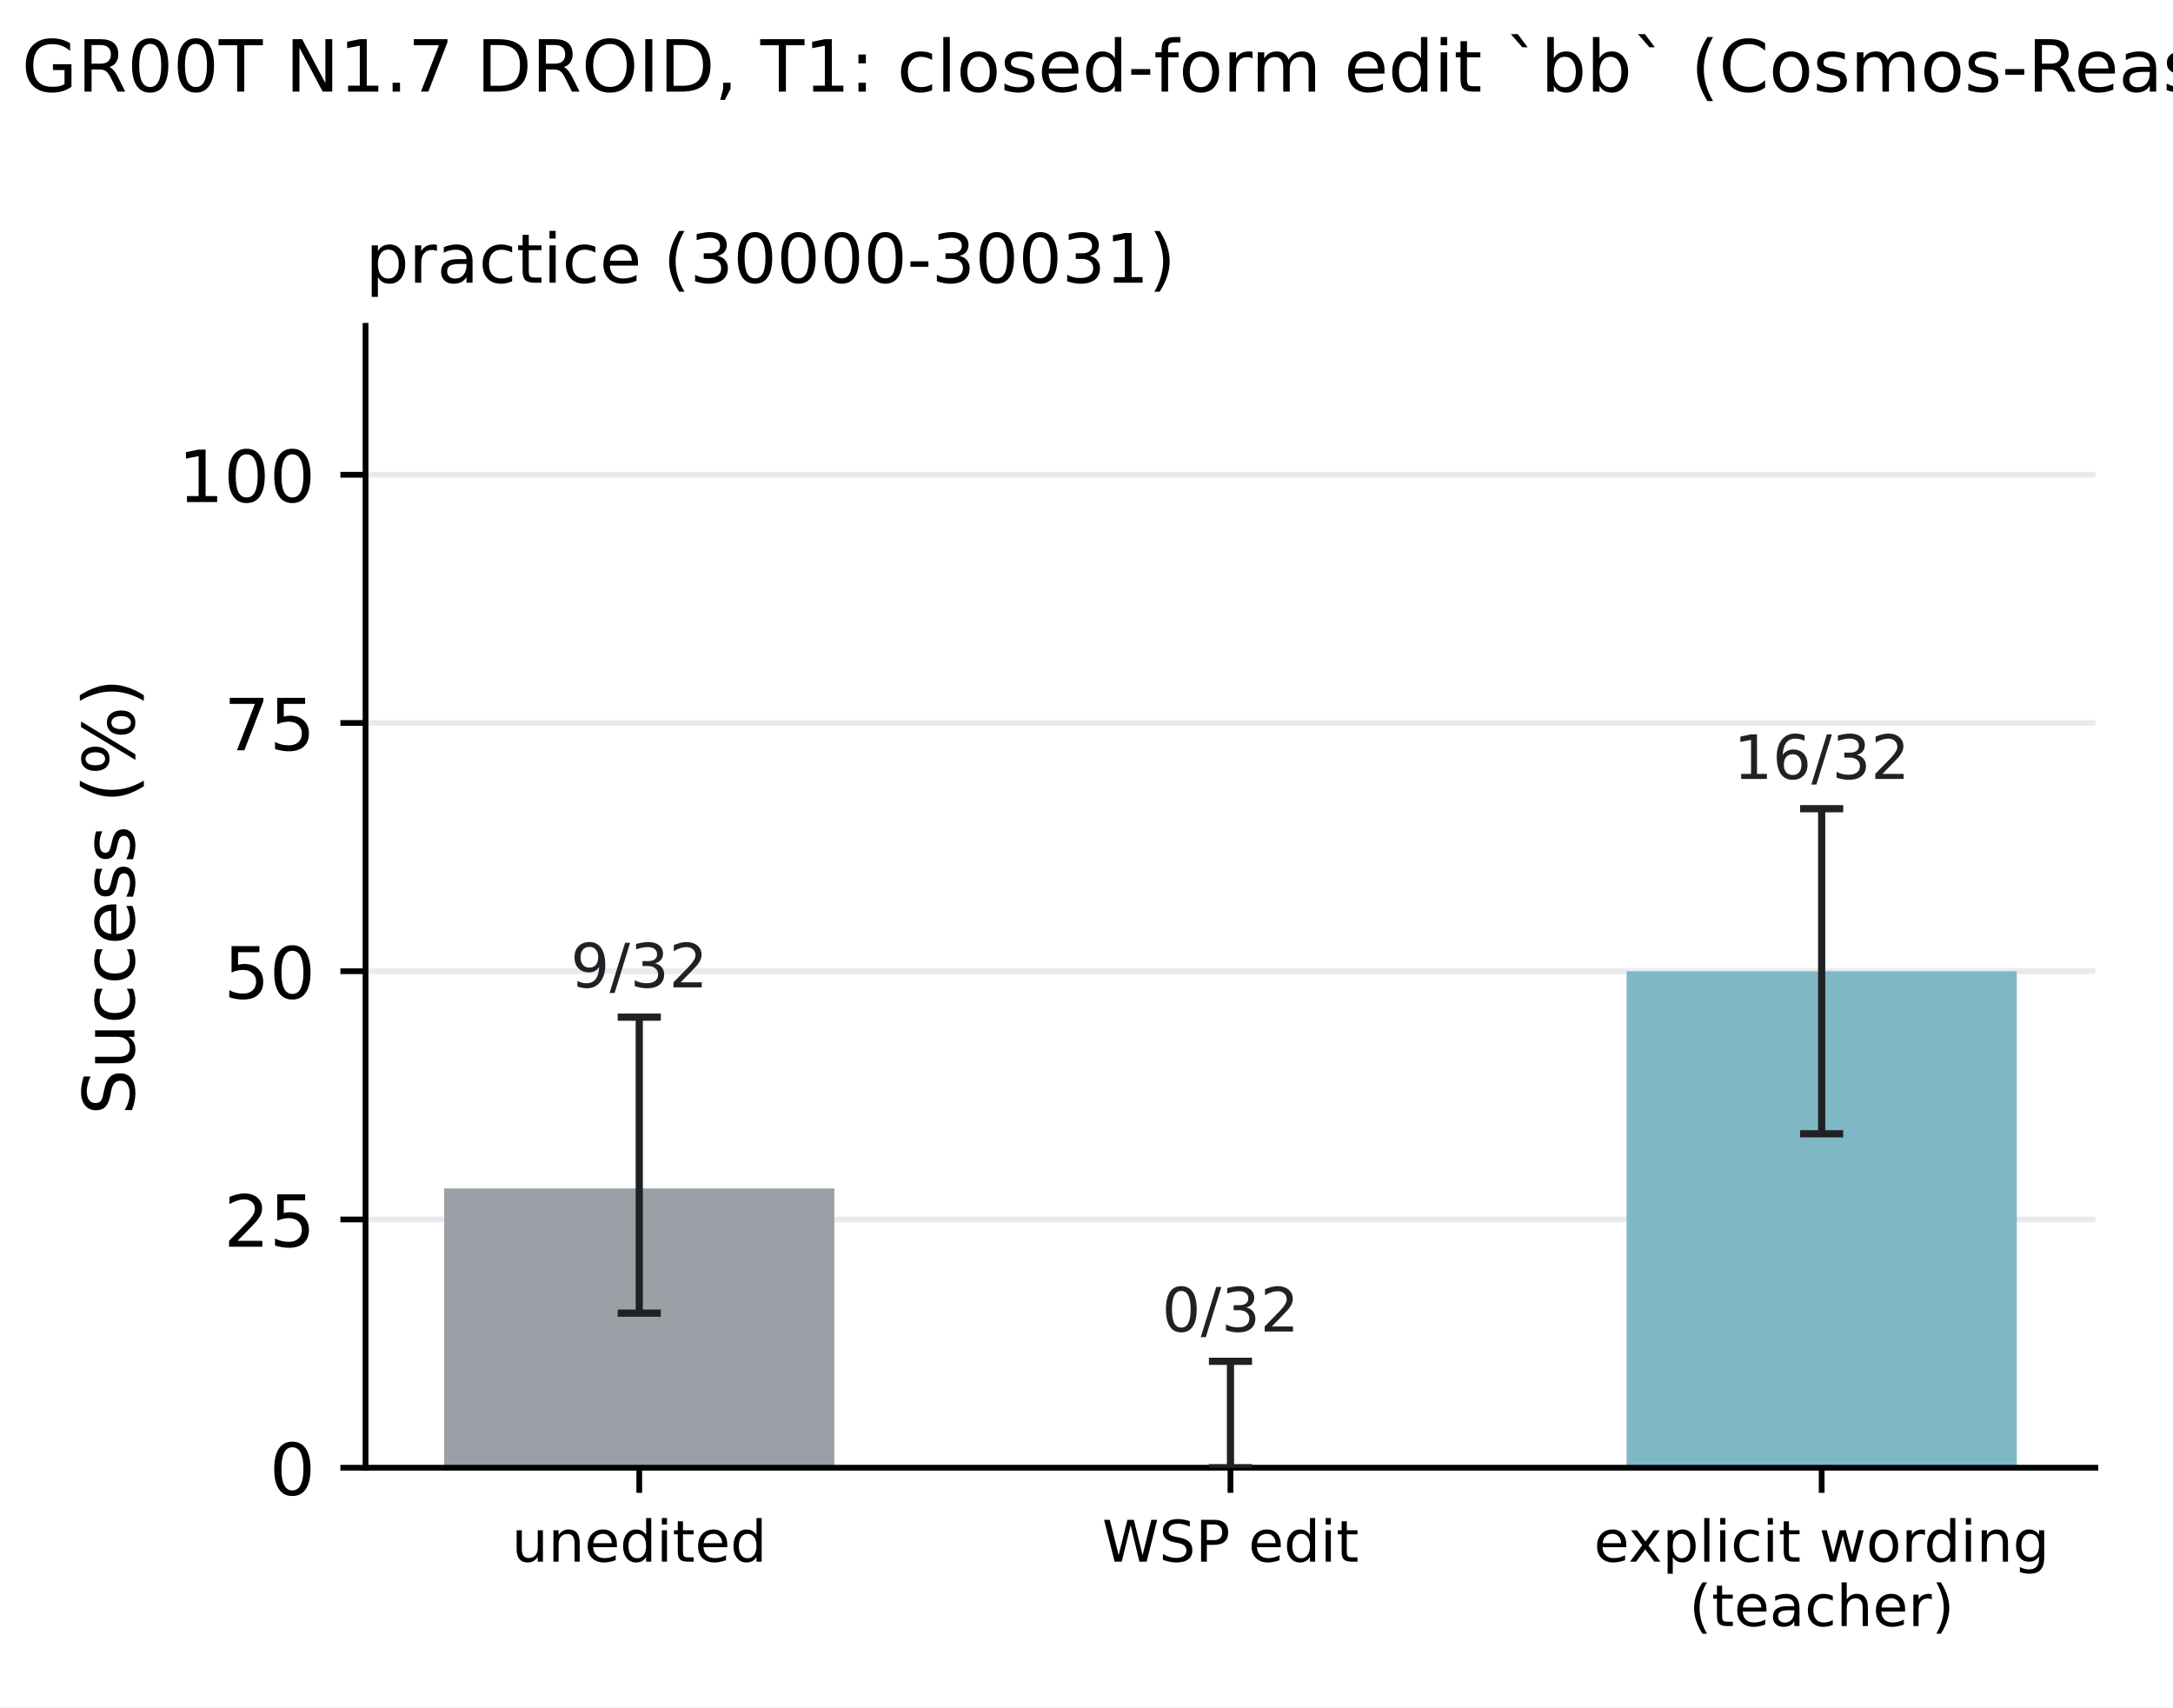
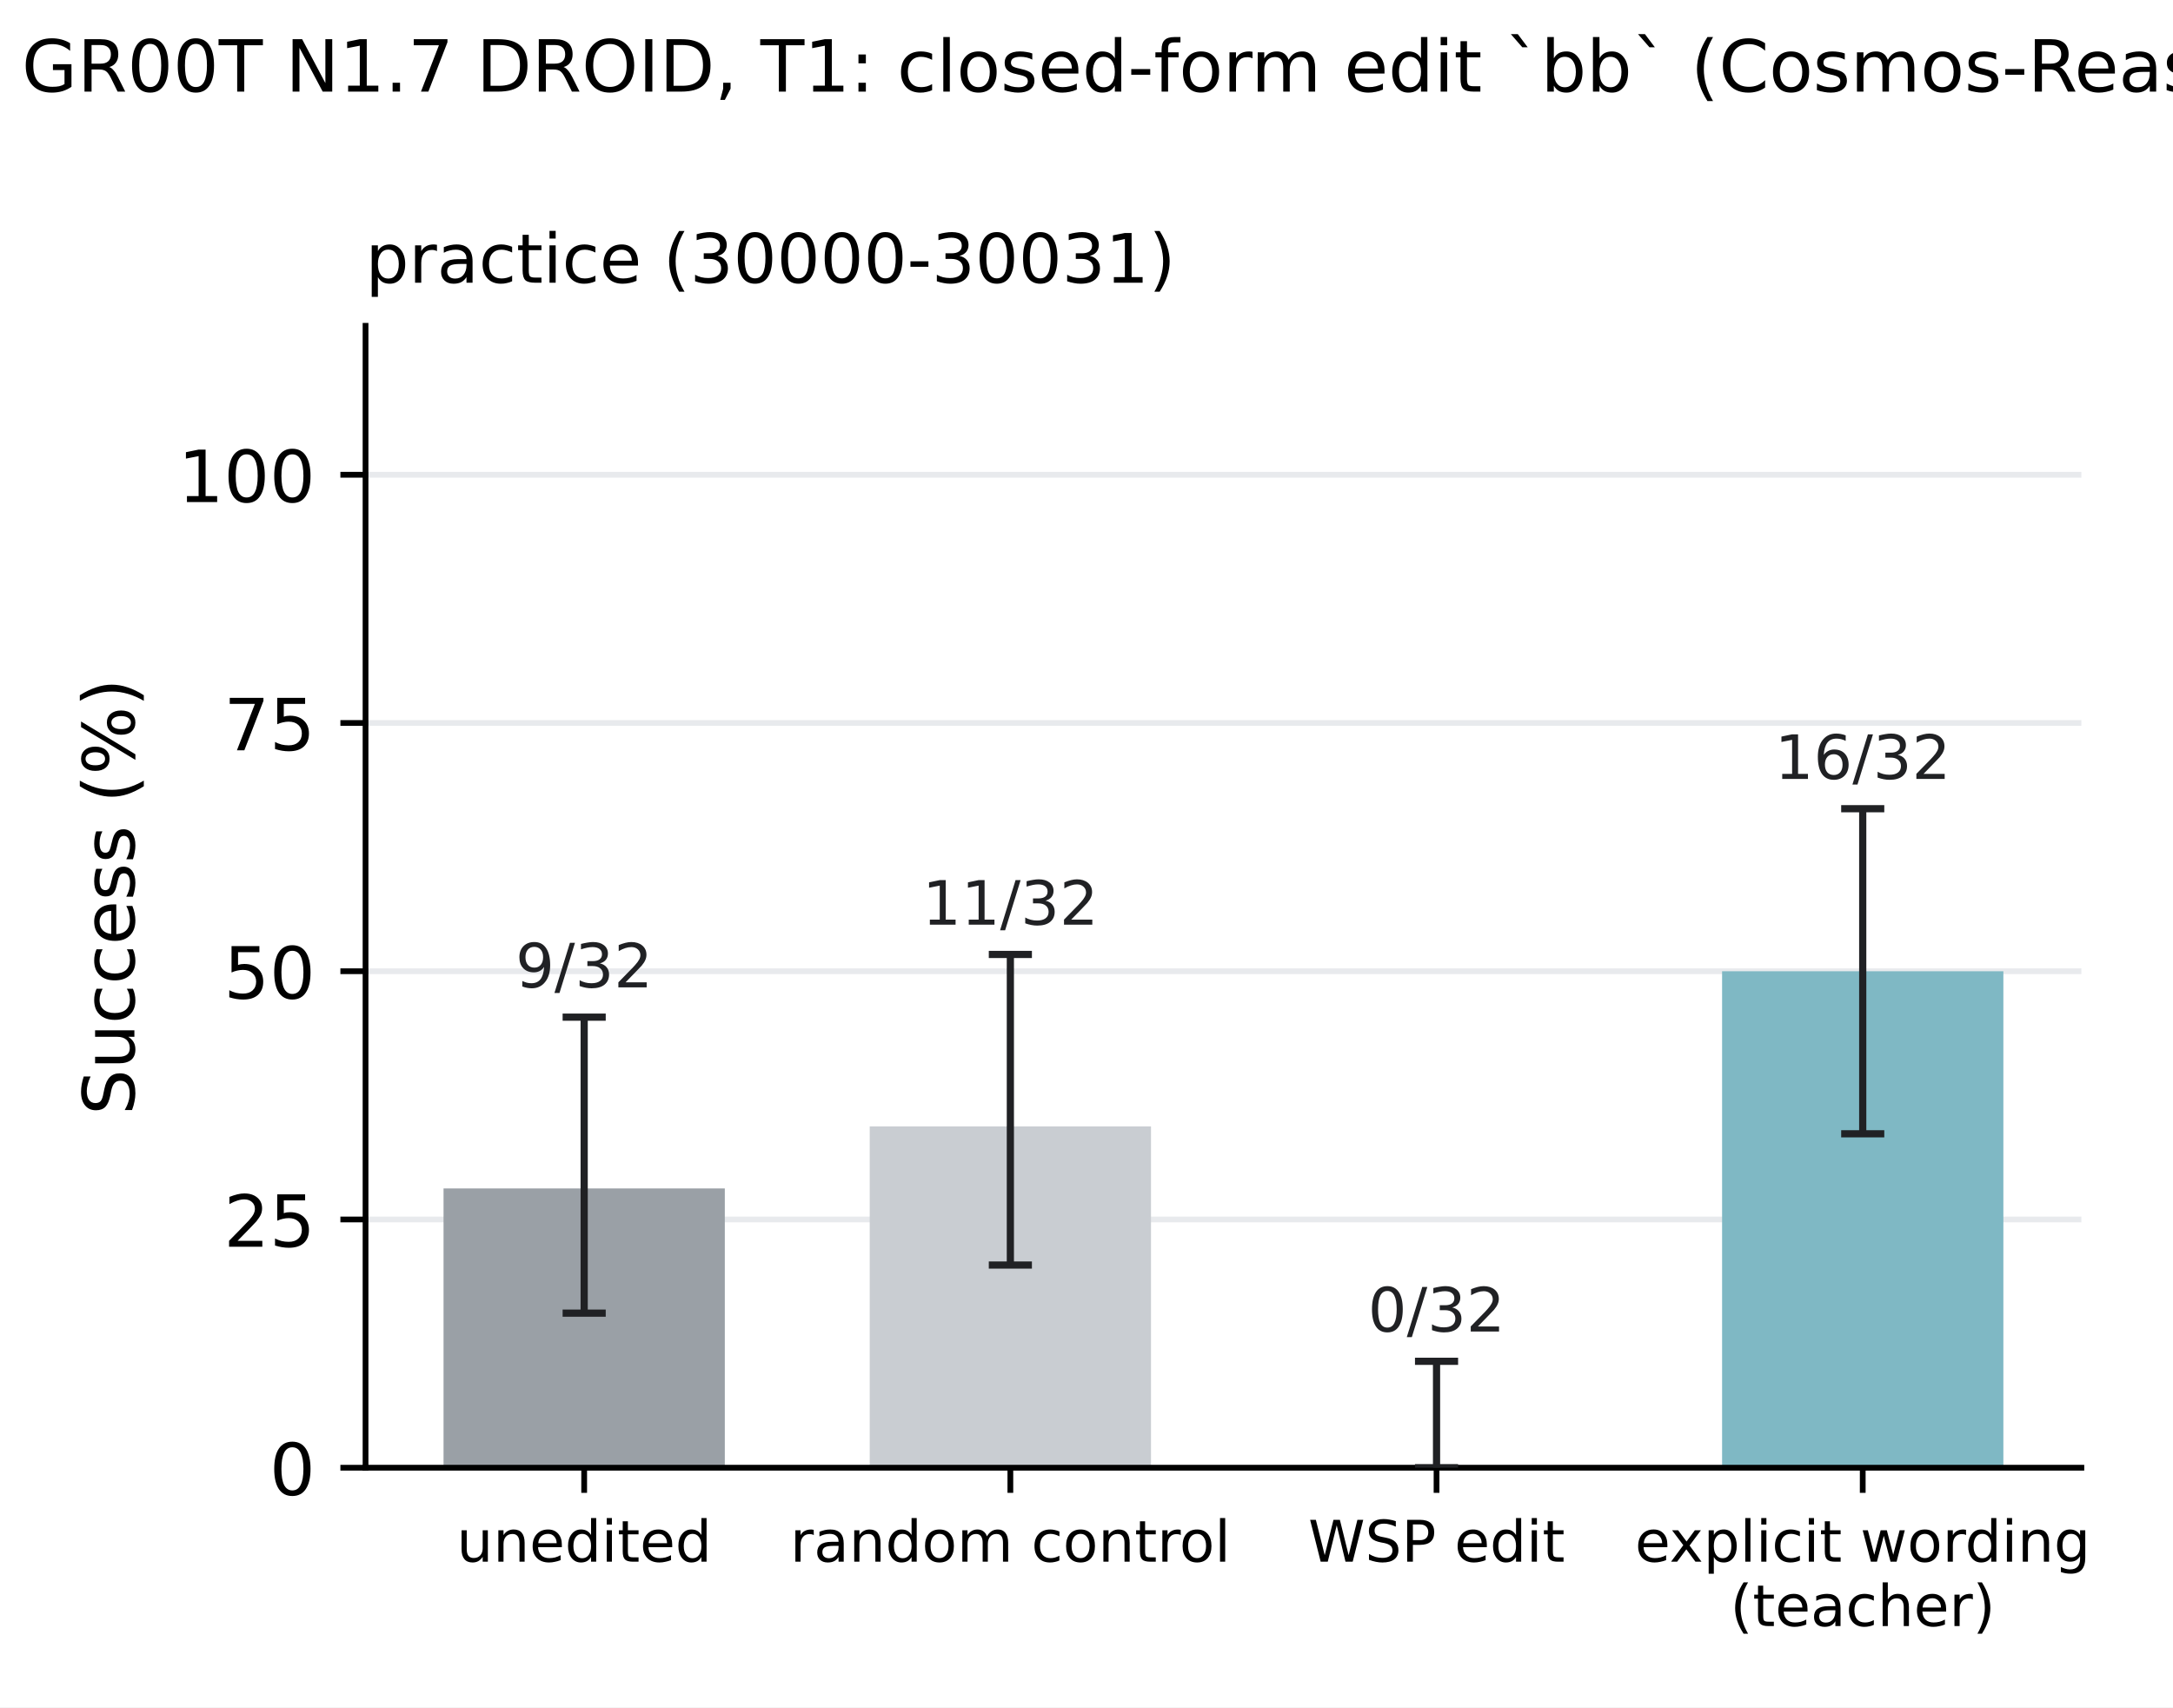
<svg xmlns="http://www.w3.org/2000/svg" xmlns:xlink="http://www.w3.org/1999/xlink" width="302.4pt" height="237.6pt" viewBox="0 0 302.4 237.6" version="1.1">
  <defs>
    <style type="text/css">*{stroke-linejoin: round; stroke-linecap: butt}</style>
  </defs>
  <g id="figure_1">
    <g id="patch_1">
      <path d="M 0 237.6  L 302.4 237.6  L 302.4 0  L 0 0  z " style="fill: #ffffff" />
    </g>
    <g id="axes_1">
      <g id="patch_2">
-         <path d="M 50.87 204.248  L 291.6 204.248  L 291.6 45.341  L 50.87 45.341  z " style="fill: #ffffff" />
+         <path d="M 50.87 204.248  L 289.648 204.248  L 289.648 45.341  L 50.87 45.341  z " style="fill: #ffffff" />
      </g>
      <g id="matplotlib.axis_1">
        <g id="xtick_1">
          <g id="line2d_1">
            <defs>
-               <path id="mc97796fb55" d="M 0 0  L 0 3.5  " style="stroke: #000000; stroke-width: 0.8" />
+               <path id="meede11a904" d="M 0 0  L 0 3.5  " style="stroke: #000000; stroke-width: 0.8" />
            </defs>
            <g>
-               <use xlink:href="#mc97796fb55" x="88.962" y="204.248" style="stroke: #000000; stroke-width: 0.8" />
+               <use xlink:href="#meede11a904" x="81.295" y="204.248" style="stroke: #000000; stroke-width: 0.8" />
            </g>
          </g>
          <g id="text_1">
-             <text style="font-size: 8px; font-family: 'DejaVu Sans'; text-anchor: middle" x="88.962" y="217.327" transform="rotate(-0 88.96227 217.3268)">unedited</text>
+             <text style="font-size: 8px; font-family: 'DejaVu Sans'; text-anchor: middle" x="81.295" y="217.327" transform="rotate(-0 81.29546 217.3268)">unedited</text>
          </g>
        </g>
        <g id="xtick_2">
          <g id="line2d_2">
            <g>
-               <use xlink:href="#mc97796fb55" x="171.235" y="204.248" style="stroke: #000000; stroke-width: 0.8" />
+               <use xlink:href="#meede11a904" x="140.604" y="204.248" style="stroke: #000000; stroke-width: 0.8" />
            </g>
          </g>
          <g id="text_2">
-             <text style="font-size: 8px; font-family: 'DejaVu Sans'; text-anchor: middle" x="171.235" y="217.327" transform="rotate(-0 171.235 217.3268)">WSP edit</text>
+             <text style="font-size: 8px; font-family: 'DejaVu Sans'; text-anchor: middle" x="140.604" y="217.327" transform="rotate(-0 140.6043 217.3268)">random control</text>
          </g>
        </g>
        <g id="xtick_3">
          <g id="line2d_3">
            <g>
-               <use xlink:href="#mc97796fb55" x="253.508" y="204.248" style="stroke: #000000; stroke-width: 0.8" />
+               <use xlink:href="#meede11a904" x="199.913" y="204.248" style="stroke: #000000; stroke-width: 0.8" />
            </g>
          </g>
          <g id="text_3">
-             <text style="font-size: 8px; font-family: 'DejaVu Sans'" transform="translate(221.819 217.3268)">explicit wording</text>
-             <text style="font-size: 8px; font-family: 'DejaVu Sans'" transform="translate(235.0659 226.285)">(teacher)</text>
+             <text style="font-size: 8px; font-family: 'DejaVu Sans'; text-anchor: middle" x="199.913" y="217.327" transform="rotate(-0 199.9132 217.3268)">WSP edit</text>
+           </g>
+         </g>
+         <g id="xtick_4">
+           <g id="line2d_4">
+             <g>
+               <use xlink:href="#meede11a904" x="259.222" y="204.248" style="stroke: #000000; stroke-width: 0.8" />
+             </g>
+           </g>
+           <g id="text_4">
+             <text style="font-size: 8px; font-family: 'DejaVu Sans'" transform="translate(227.5334 217.3268)">explicit wording</text>
+             <text style="font-size: 8px; font-family: 'DejaVu Sans'" transform="translate(240.7802 226.285)">(teacher)</text>
          </g>
        </g>
      </g>
      <g id="matplotlib.axis_2">
        <g id="ytick_1">
-           <g id="line2d_4">
-             <path d="M 50.87 204.248  L 291.6 204.248  " clip-path="url(#p653710dcf5)" style="fill: none; stroke: #e8eaed; stroke-width: 0.8; stroke-linecap: square" />
-           </g>
          <g id="line2d_5">
+             <path d="M 50.87 204.248  L 289.648 204.248  " clip-path="url(#paabcfd1731)" style="fill: none; stroke: #e8eaed; stroke-width: 0.8; stroke-linecap: square" />
+           </g>
+           <g id="line2d_6">
            <defs>
-               <path id="md9c8b623a5" d="M 0 0  L -3.5 0  " style="stroke: #000000; stroke-width: 0.8" />
+               <path id="m1c0989acb2" d="M 0 0  L -3.5 0  " style="stroke: #000000; stroke-width: 0.8" />
            </defs>
            <g>
-               <use xlink:href="#md9c8b623a5" x="50.87" y="204.248" style="stroke: #000000; stroke-width: 0.8" />
-             </g>
-           </g>
-           <g id="text_4">
+               <use xlink:href="#m1c0989acb2" x="50.87" y="204.248" style="stroke: #000000; stroke-width: 0.8" />
+             </g>
+           </g>
+           <g id="text_5">
            <text style="font-size: 10px; font-family: 'DejaVu Sans'; text-anchor: end" x="43.87" y="208.047" transform="rotate(-0 43.87 208.0472)">0</text>
          </g>
        </g>
        <g id="ytick_2">
-           <g id="line2d_6">
-             <path d="M 50.87 169.703  L 291.6 169.703  " clip-path="url(#p653710dcf5)" style="fill: none; stroke: #e8eaed; stroke-width: 0.8; stroke-linecap: square" />
-           </g>
          <g id="line2d_7">
-             <g>
-               <use xlink:href="#md9c8b623a5" x="50.87" y="169.703" style="stroke: #000000; stroke-width: 0.8" />
-             </g>
-           </g>
-           <g id="text_5">
+             <path d="M 50.87 169.703  L 289.648 169.703  " clip-path="url(#paabcfd1731)" style="fill: none; stroke: #e8eaed; stroke-width: 0.8; stroke-linecap: square" />
+           </g>
+           <g id="line2d_8">
+             <g>
+               <use xlink:href="#m1c0989acb2" x="50.87" y="169.703" style="stroke: #000000; stroke-width: 0.8" />
+             </g>
+           </g>
+           <g id="text_6">
            <text style="font-size: 10px; font-family: 'DejaVu Sans'; text-anchor: end" x="43.87" y="173.502" transform="rotate(-0 43.87 173.5023)">25</text>
          </g>
        </g>
        <g id="ytick_3">
-           <g id="line2d_8">
-             <path d="M 50.87 135.158  L 291.6 135.158  " clip-path="url(#p653710dcf5)" style="fill: none; stroke: #e8eaed; stroke-width: 0.8; stroke-linecap: square" />
-           </g>
          <g id="line2d_9">
-             <g>
-               <use xlink:href="#md9c8b623a5" x="50.87" y="135.158" style="stroke: #000000; stroke-width: 0.8" />
-             </g>
-           </g>
-           <g id="text_6">
+             <path d="M 50.87 135.158  L 289.648 135.158  " clip-path="url(#paabcfd1731)" style="fill: none; stroke: #e8eaed; stroke-width: 0.8; stroke-linecap: square" />
+           </g>
+           <g id="line2d_10">
+             <g>
+               <use xlink:href="#m1c0989acb2" x="50.87" y="135.158" style="stroke: #000000; stroke-width: 0.8" />
+             </g>
+           </g>
+           <g id="text_7">
            <text style="font-size: 10px; font-family: 'DejaVu Sans'; text-anchor: end" x="43.87" y="138.957" transform="rotate(-0 43.87 138.9573)">50</text>
          </g>
        </g>
        <g id="ytick_4">
-           <g id="line2d_10">
-             <path d="M 50.87 100.613  L 291.6 100.613  " clip-path="url(#p653710dcf5)" style="fill: none; stroke: #e8eaed; stroke-width: 0.8; stroke-linecap: square" />
-           </g>
          <g id="line2d_11">
-             <g>
-               <use xlink:href="#md9c8b623a5" x="50.87" y="100.613" style="stroke: #000000; stroke-width: 0.8" />
-             </g>
-           </g>
-           <g id="text_7">
+             <path d="M 50.87 100.613  L 289.648 100.613  " clip-path="url(#paabcfd1731)" style="fill: none; stroke: #e8eaed; stroke-width: 0.8; stroke-linecap: square" />
+           </g>
+           <g id="line2d_12">
+             <g>
+               <use xlink:href="#m1c0989acb2" x="50.87" y="100.613" style="stroke: #000000; stroke-width: 0.8" />
+             </g>
+           </g>
+           <g id="text_8">
            <text style="font-size: 10px; font-family: 'DejaVu Sans'; text-anchor: end" x="43.87" y="104.412" transform="rotate(-0 43.87 104.4124)">75</text>
          </g>
        </g>
        <g id="ytick_5">
-           <g id="line2d_12">
-             <path d="M 50.87 66.068  L 291.6 66.068  " clip-path="url(#p653710dcf5)" style="fill: none; stroke: #e8eaed; stroke-width: 0.8; stroke-linecap: square" />
-           </g>
          <g id="line2d_13">
-             <g>
-               <use xlink:href="#md9c8b623a5" x="50.87" y="66.068" style="stroke: #000000; stroke-width: 0.8" />
-             </g>
-           </g>
-           <g id="text_8">
+             <path d="M 50.87 66.068  L 289.648 66.068  " clip-path="url(#paabcfd1731)" style="fill: none; stroke: #e8eaed; stroke-width: 0.8; stroke-linecap: square" />
+           </g>
+           <g id="line2d_14">
+             <g>
+               <use xlink:href="#m1c0989acb2" x="50.87" y="66.068" style="stroke: #000000; stroke-width: 0.8" />
+             </g>
+           </g>
+           <g id="text_9">
            <text style="font-size: 10px; font-family: 'DejaVu Sans'; text-anchor: end" x="43.87" y="69.867" transform="rotate(-0 43.87 69.86744)">100</text>
          </g>
        </g>
-         <g id="text_9">
+         <g id="text_10">
          <text style="font-size: 10px; font-family: 'DejaVu Sans'; text-anchor: middle" x="18.703" y="124.795" transform="rotate(-90 18.70281 124.7946)">Success (%)</text>
        </g>
      </g>
      <g id="patch_3">
-         <path d="M 61.812 204.248  L 116.112 204.248  L 116.112 165.385  L 61.812 165.385  z " clip-path="url(#p653710dcf5)" style="fill: #9aa0a6" />
+         <path d="M 61.724 204.248  L 100.867 204.248  L 100.867 165.385  L 61.724 165.385  z " clip-path="url(#paabcfd1731)" style="fill: #9aa0a6" />
      </g>
      <g id="patch_4">
-         <path d="M 144.085 204.248  L 198.385 204.248  L 198.385 204.248  L 144.085 204.248  z " clip-path="url(#p653710dcf5)" style="fill: #147d92" />
+         <path d="M 121.032 204.248  L 160.176 204.248  L 160.176 156.749  L 121.032 156.749  z " clip-path="url(#paabcfd1731)" style="fill: #c9cdd2" />
      </g>
      <g id="patch_5">
-         <path d="M 226.358 204.248  L 280.658 204.248  L 280.658 135.158  L 226.358 135.158  z " clip-path="url(#p653710dcf5)" style="fill: #7fb8c4" />
+         <path d="M 180.341 204.248  L 219.485 204.248  L 219.485 204.248  L 180.341 204.248  z " clip-path="url(#paabcfd1731)" style="fill: #147d92" />
      </g>
      <g id="patch_6">
+         <path d="M 239.65 204.248  L 278.794 204.248  L 278.794 135.158  L 239.65 135.158  z " clip-path="url(#paabcfd1731)" style="fill: #7fb8c4" />
+       </g>
+       <g id="patch_7">
        <path d="M 50.87 204.248  L 50.87 45.341  " style="fill: none; stroke: #000000; stroke-width: 0.8; stroke-linejoin: miter; stroke-linecap: square" />
      </g>
-       <g id="patch_7">
-         <path d="M 50.87 204.248  L 291.6 204.248  " style="fill: none; stroke: #000000; stroke-width: 0.8; stroke-linejoin: miter; stroke-linecap: square" />
+       <g id="patch_8">
+         <path d="M 50.87 204.248  L 289.648 204.248  " style="fill: none; stroke: #000000; stroke-width: 0.8; stroke-linejoin: miter; stroke-linecap: square" />
      </g>
      <g id="LineCollection_1">
-         <path d="M 88.962 182.741  L 88.962 141.55  " clip-path="url(#p653710dcf5)" style="fill: none; stroke: #202124" />
-       </g>
-       <g id="line2d_14">
+         <path d="M 81.295 182.741  L 81.295 141.55  " clip-path="url(#paabcfd1731)" style="fill: none; stroke: #202124" />
+       </g>
+       <g id="line2d_15">
        <defs>
-           <path id="m4ff7c6ab03" d="M 3 0  L -3 -0  " style="stroke: #202124" />
+           <path id="m4fb3864248" d="M 3 0  L -3 -0  " style="stroke: #202124" />
        </defs>
-         <g clip-path="url(#p653710dcf5)">
-           <use xlink:href="#m4ff7c6ab03" x="88.962" y="182.741" style="fill: #202124; stroke: #202124" />
-         </g>
-       </g>
-       <g id="line2d_15">
-         <g clip-path="url(#p653710dcf5)">
-           <use xlink:href="#m4ff7c6ab03" x="88.962" y="141.55" style="fill: #202124; stroke: #202124" />
-         </g>
-       </g>
-       <g id="text_10">
-         <text style="font-size: 8.5px; font-family: 'DejaVu Sans'; text-anchor: middle; fill: #202124" x="88.962" y="137.404" transform="rotate(-0 88.96227 137.4042)">9/32</text>
+         <g clip-path="url(#paabcfd1731)">
+           <use xlink:href="#m4fb3864248" x="81.295" y="182.741" style="fill: #202124; stroke: #202124" />
+         </g>
+       </g>
+       <g id="line2d_16">
+         <g clip-path="url(#paabcfd1731)">
+           <use xlink:href="#m4fb3864248" x="81.295" y="141.55" style="fill: #202124; stroke: #202124" />
+         </g>
+       </g>
+       <g id="text_11">
+         <text style="font-size: 8.5px; font-family: 'DejaVu Sans'; text-anchor: middle; fill: #202124" x="81.295" y="137.404" transform="rotate(-0 81.29546 137.4042)">9/32</text>
      </g>
      <g id="LineCollection_2">
-         <path d="M 171.235 204.248  L 171.235 189.438  " clip-path="url(#p653710dcf5)" style="fill: none; stroke: #202124" />
-       </g>
-       <g id="line2d_16">
-         <g clip-path="url(#p653710dcf5)">
-           <use xlink:href="#m4ff7c6ab03" x="171.235" y="204.248" style="fill: #202124; stroke: #202124" />
-         </g>
+         <path d="M 140.604 176.045  L 140.604 132.824  " clip-path="url(#paabcfd1731)" style="fill: none; stroke: #202124" />
      </g>
      <g id="line2d_17">
-         <g clip-path="url(#p653710dcf5)">
-           <use xlink:href="#m4ff7c6ab03" x="171.235" y="189.438" style="fill: #202124; stroke: #202124" />
-         </g>
-       </g>
-       <g id="text_11">
-         <text style="font-size: 8.5px; font-family: 'DejaVu Sans'; text-anchor: middle; fill: #202124" x="171.235" y="185.293" transform="rotate(-0 171.235 185.2926)">0/32</text>
+         <g clip-path="url(#paabcfd1731)">
+           <use xlink:href="#m4fb3864248" x="140.604" y="176.045" style="fill: #202124; stroke: #202124" />
+         </g>
+       </g>
+       <g id="line2d_18">
+         <g clip-path="url(#paabcfd1731)">
+           <use xlink:href="#m4fb3864248" x="140.604" y="132.824" style="fill: #202124; stroke: #202124" />
+         </g>
+       </g>
+       <g id="text_12">
+         <text style="font-size: 8.5px; font-family: 'DejaVu Sans'; text-anchor: middle; fill: #202124" x="140.604" y="128.679" transform="rotate(-0 140.6043 128.679)">11/32</text>
      </g>
      <g id="LineCollection_3">
-         <path d="M 253.508 157.777  L 253.508 112.539  " clip-path="url(#p653710dcf5)" style="fill: none; stroke: #202124" />
-       </g>
-       <g id="line2d_18">
-         <g clip-path="url(#p653710dcf5)">
-           <use xlink:href="#m4ff7c6ab03" x="253.508" y="157.777" style="fill: #202124; stroke: #202124" />
-         </g>
+         <path d="M 199.913 204.248  L 199.913 189.438  " clip-path="url(#paabcfd1731)" style="fill: none; stroke: #202124" />
      </g>
      <g id="line2d_19">
-         <g clip-path="url(#p653710dcf5)">
-           <use xlink:href="#m4ff7c6ab03" x="253.508" y="112.539" style="fill: #202124; stroke: #202124" />
-         </g>
-       </g>
-       <g id="text_12">
-         <text style="font-size: 8.5px; font-family: 'DejaVu Sans'; text-anchor: middle; fill: #202124" x="253.508" y="108.394" transform="rotate(-0 253.5077 108.3939)">16/32</text>
+         <g clip-path="url(#paabcfd1731)">
+           <use xlink:href="#m4fb3864248" x="199.913" y="204.248" style="fill: #202124; stroke: #202124" />
+         </g>
+       </g>
+       <g id="line2d_20">
+         <g clip-path="url(#paabcfd1731)">
+           <use xlink:href="#m4fb3864248" x="199.913" y="189.438" style="fill: #202124; stroke: #202124" />
+         </g>
      </g>
      <g id="text_13">
+         <text style="font-size: 8.5px; font-family: 'DejaVu Sans'; text-anchor: middle; fill: #202124" x="199.913" y="185.293" transform="rotate(-0 199.9132 185.2926)">0/32</text>
+       </g>
+       <g id="LineCollection_4">
+         <path d="M 259.222 157.777  L 259.222 112.539  " clip-path="url(#paabcfd1731)" style="fill: none; stroke: #202124" />
+       </g>
+       <g id="line2d_21">
+         <g clip-path="url(#paabcfd1731)">
+           <use xlink:href="#m4fb3864248" x="259.222" y="157.777" style="fill: #202124; stroke: #202124" />
+         </g>
+       </g>
+       <g id="line2d_22">
+         <g clip-path="url(#paabcfd1731)">
+           <use xlink:href="#m4fb3864248" x="259.222" y="112.539" style="fill: #202124; stroke: #202124" />
+         </g>
+       </g>
+       <g id="text_14">
+         <text style="font-size: 8.5px; font-family: 'DejaVu Sans'; text-anchor: middle; fill: #202124" x="259.222" y="108.394" transform="rotate(-0 259.2221 108.3939)">16/32</text>
+       </g>
+       <g id="text_15">
        <text style="font-size: 9.5px; font-family: 'DejaVu Sans'; text-anchor: start" x="50.87" y="39.341" transform="rotate(-0 50.87 39.34125)">practice (30000-30031)</text>
      </g>
    </g>
-     <g id="text_14">
+     <g id="text_16">
      <text style="font-size: 10px; font-family: 'DejaVu Sans'; text-anchor: start" x="3.024" y="12.75" transform="rotate(-0 3.024 12.75044)">GR00T N1.7 DROID, T1: closed-form edit `bb` (Cosmos-Reason2 LLM layers 0-15, mlp.down_proj (VLM backbone)), Wilson 95%</text>
    </g>
  </g>
  <defs>
-     <clipPath id="p653710dcf5">
-       <rect x="50.87" y="45.341" width="240.73" height="158.907" />
+     <clipPath id="paabcfd1731">
+       <rect x="50.87" y="45.341" width="238.778" height="158.907" />
    </clipPath>
  </defs>
</svg>
